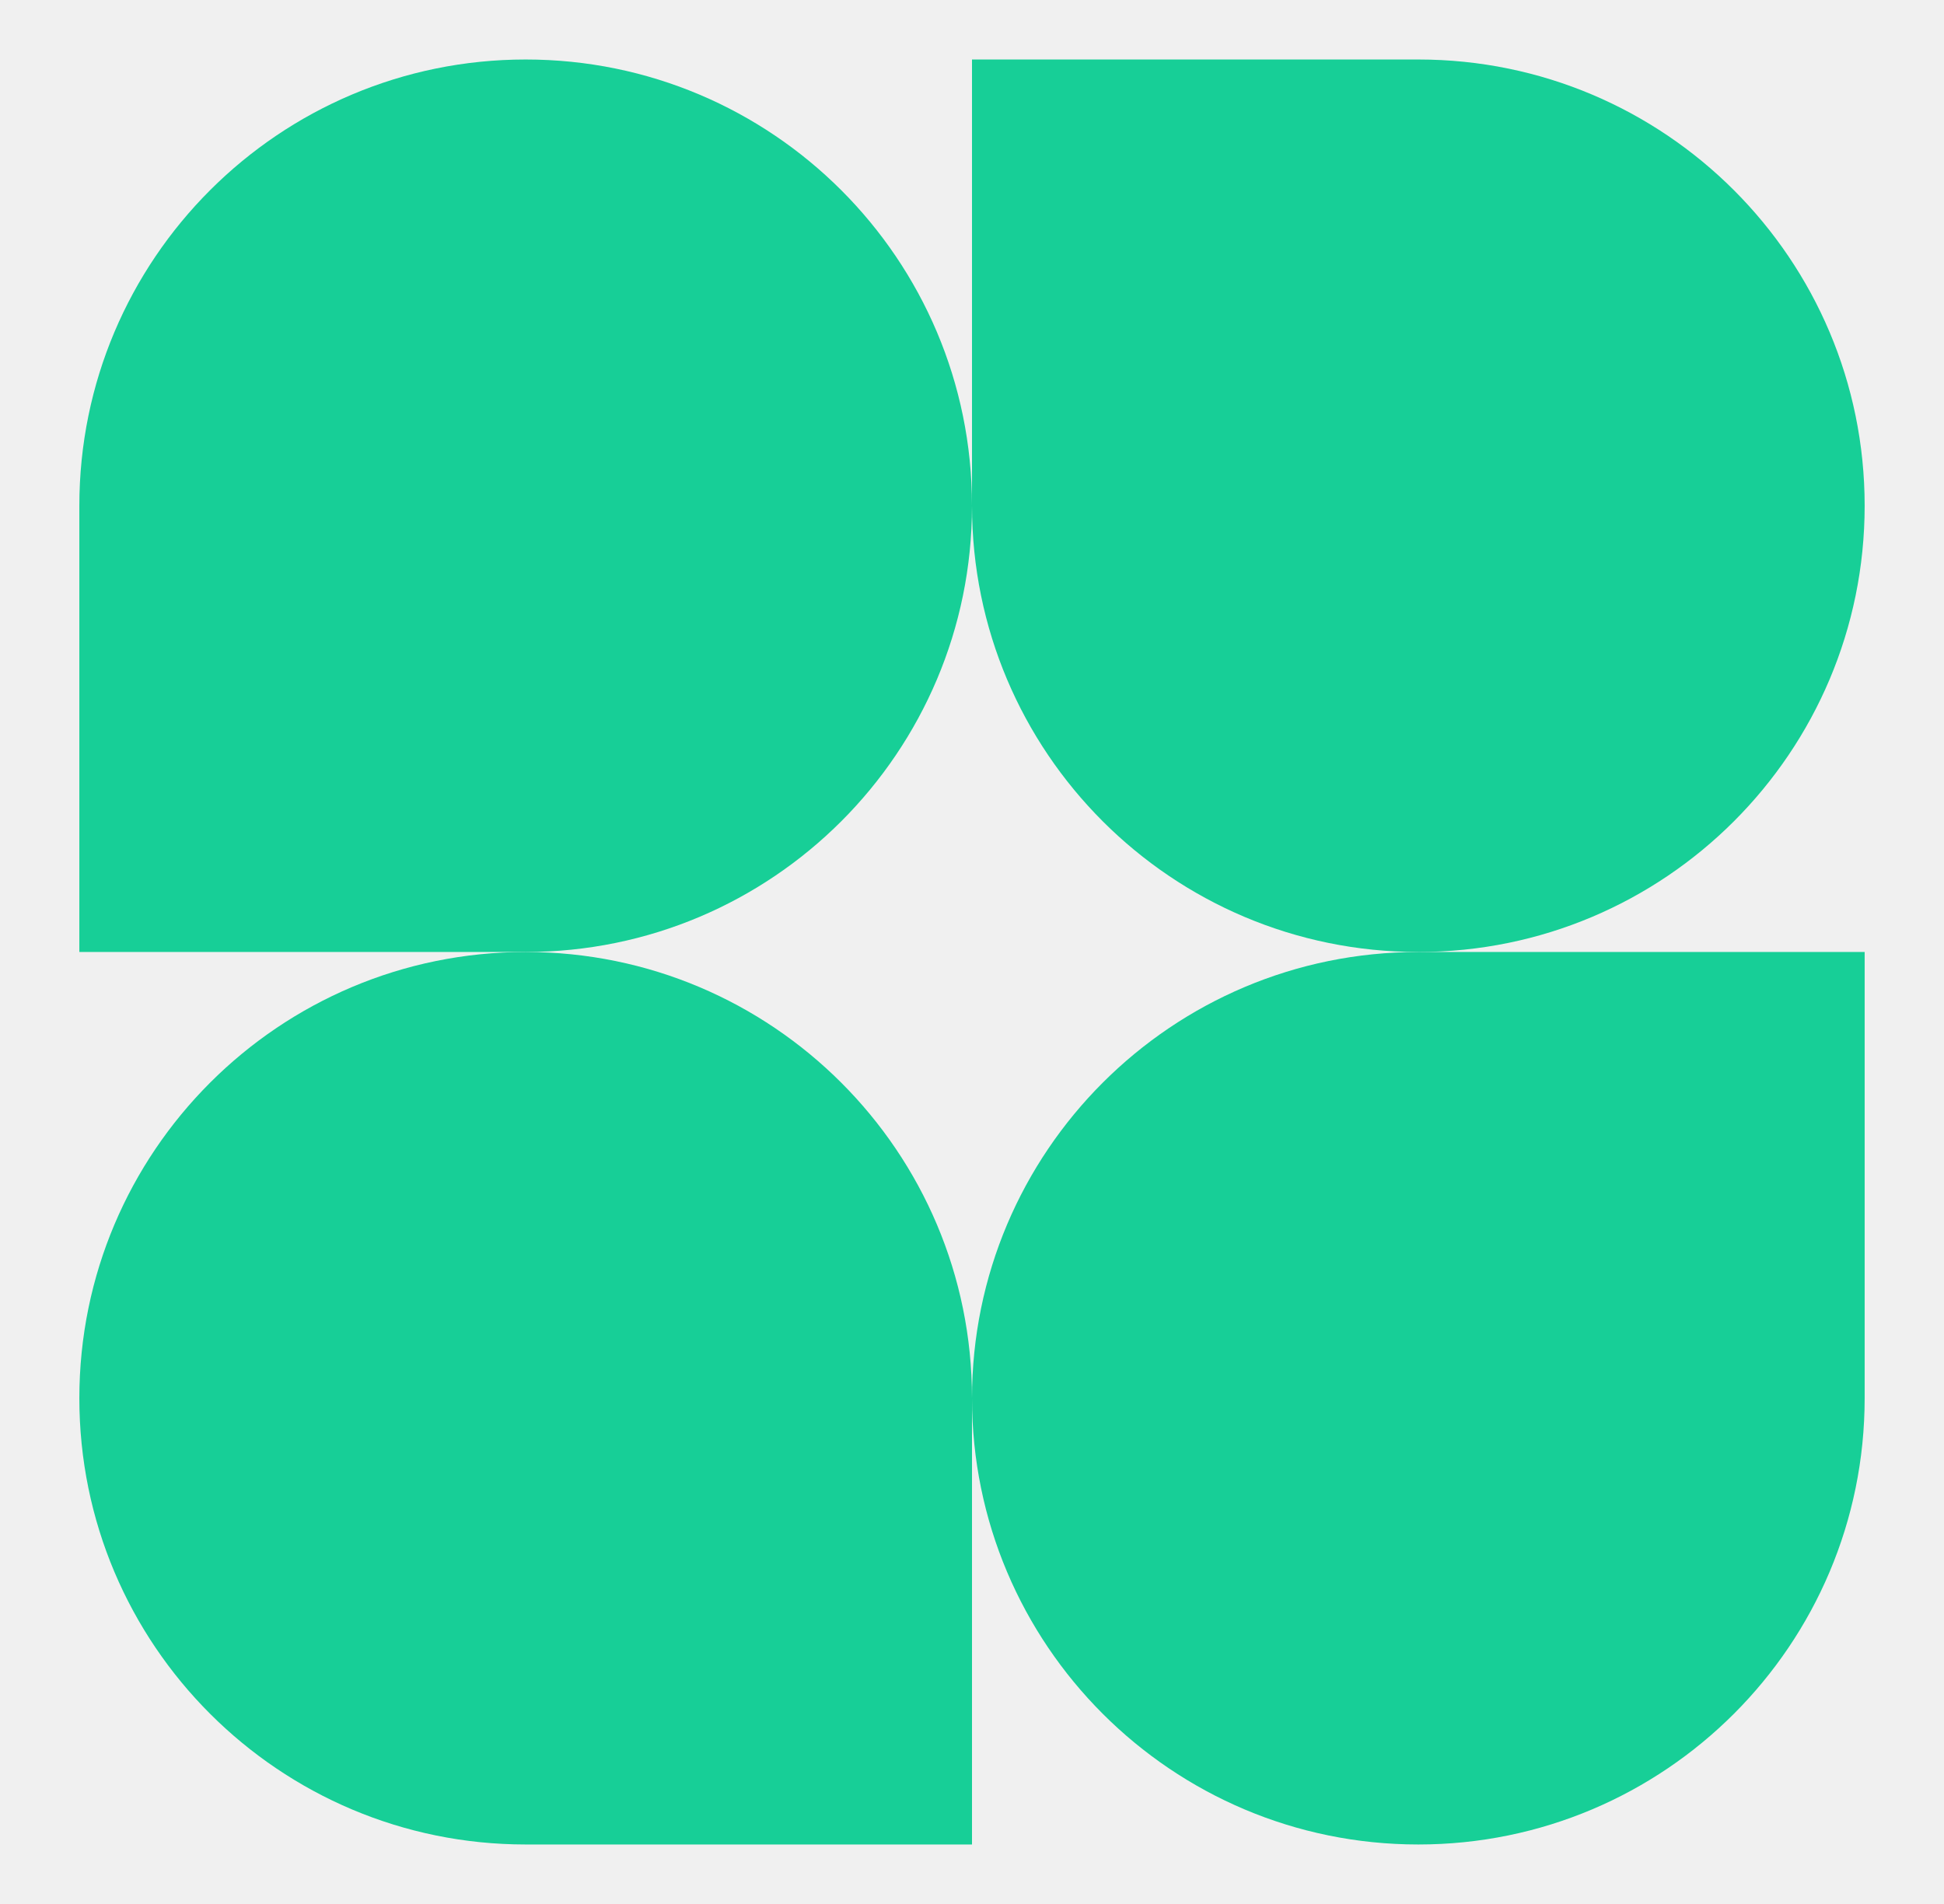
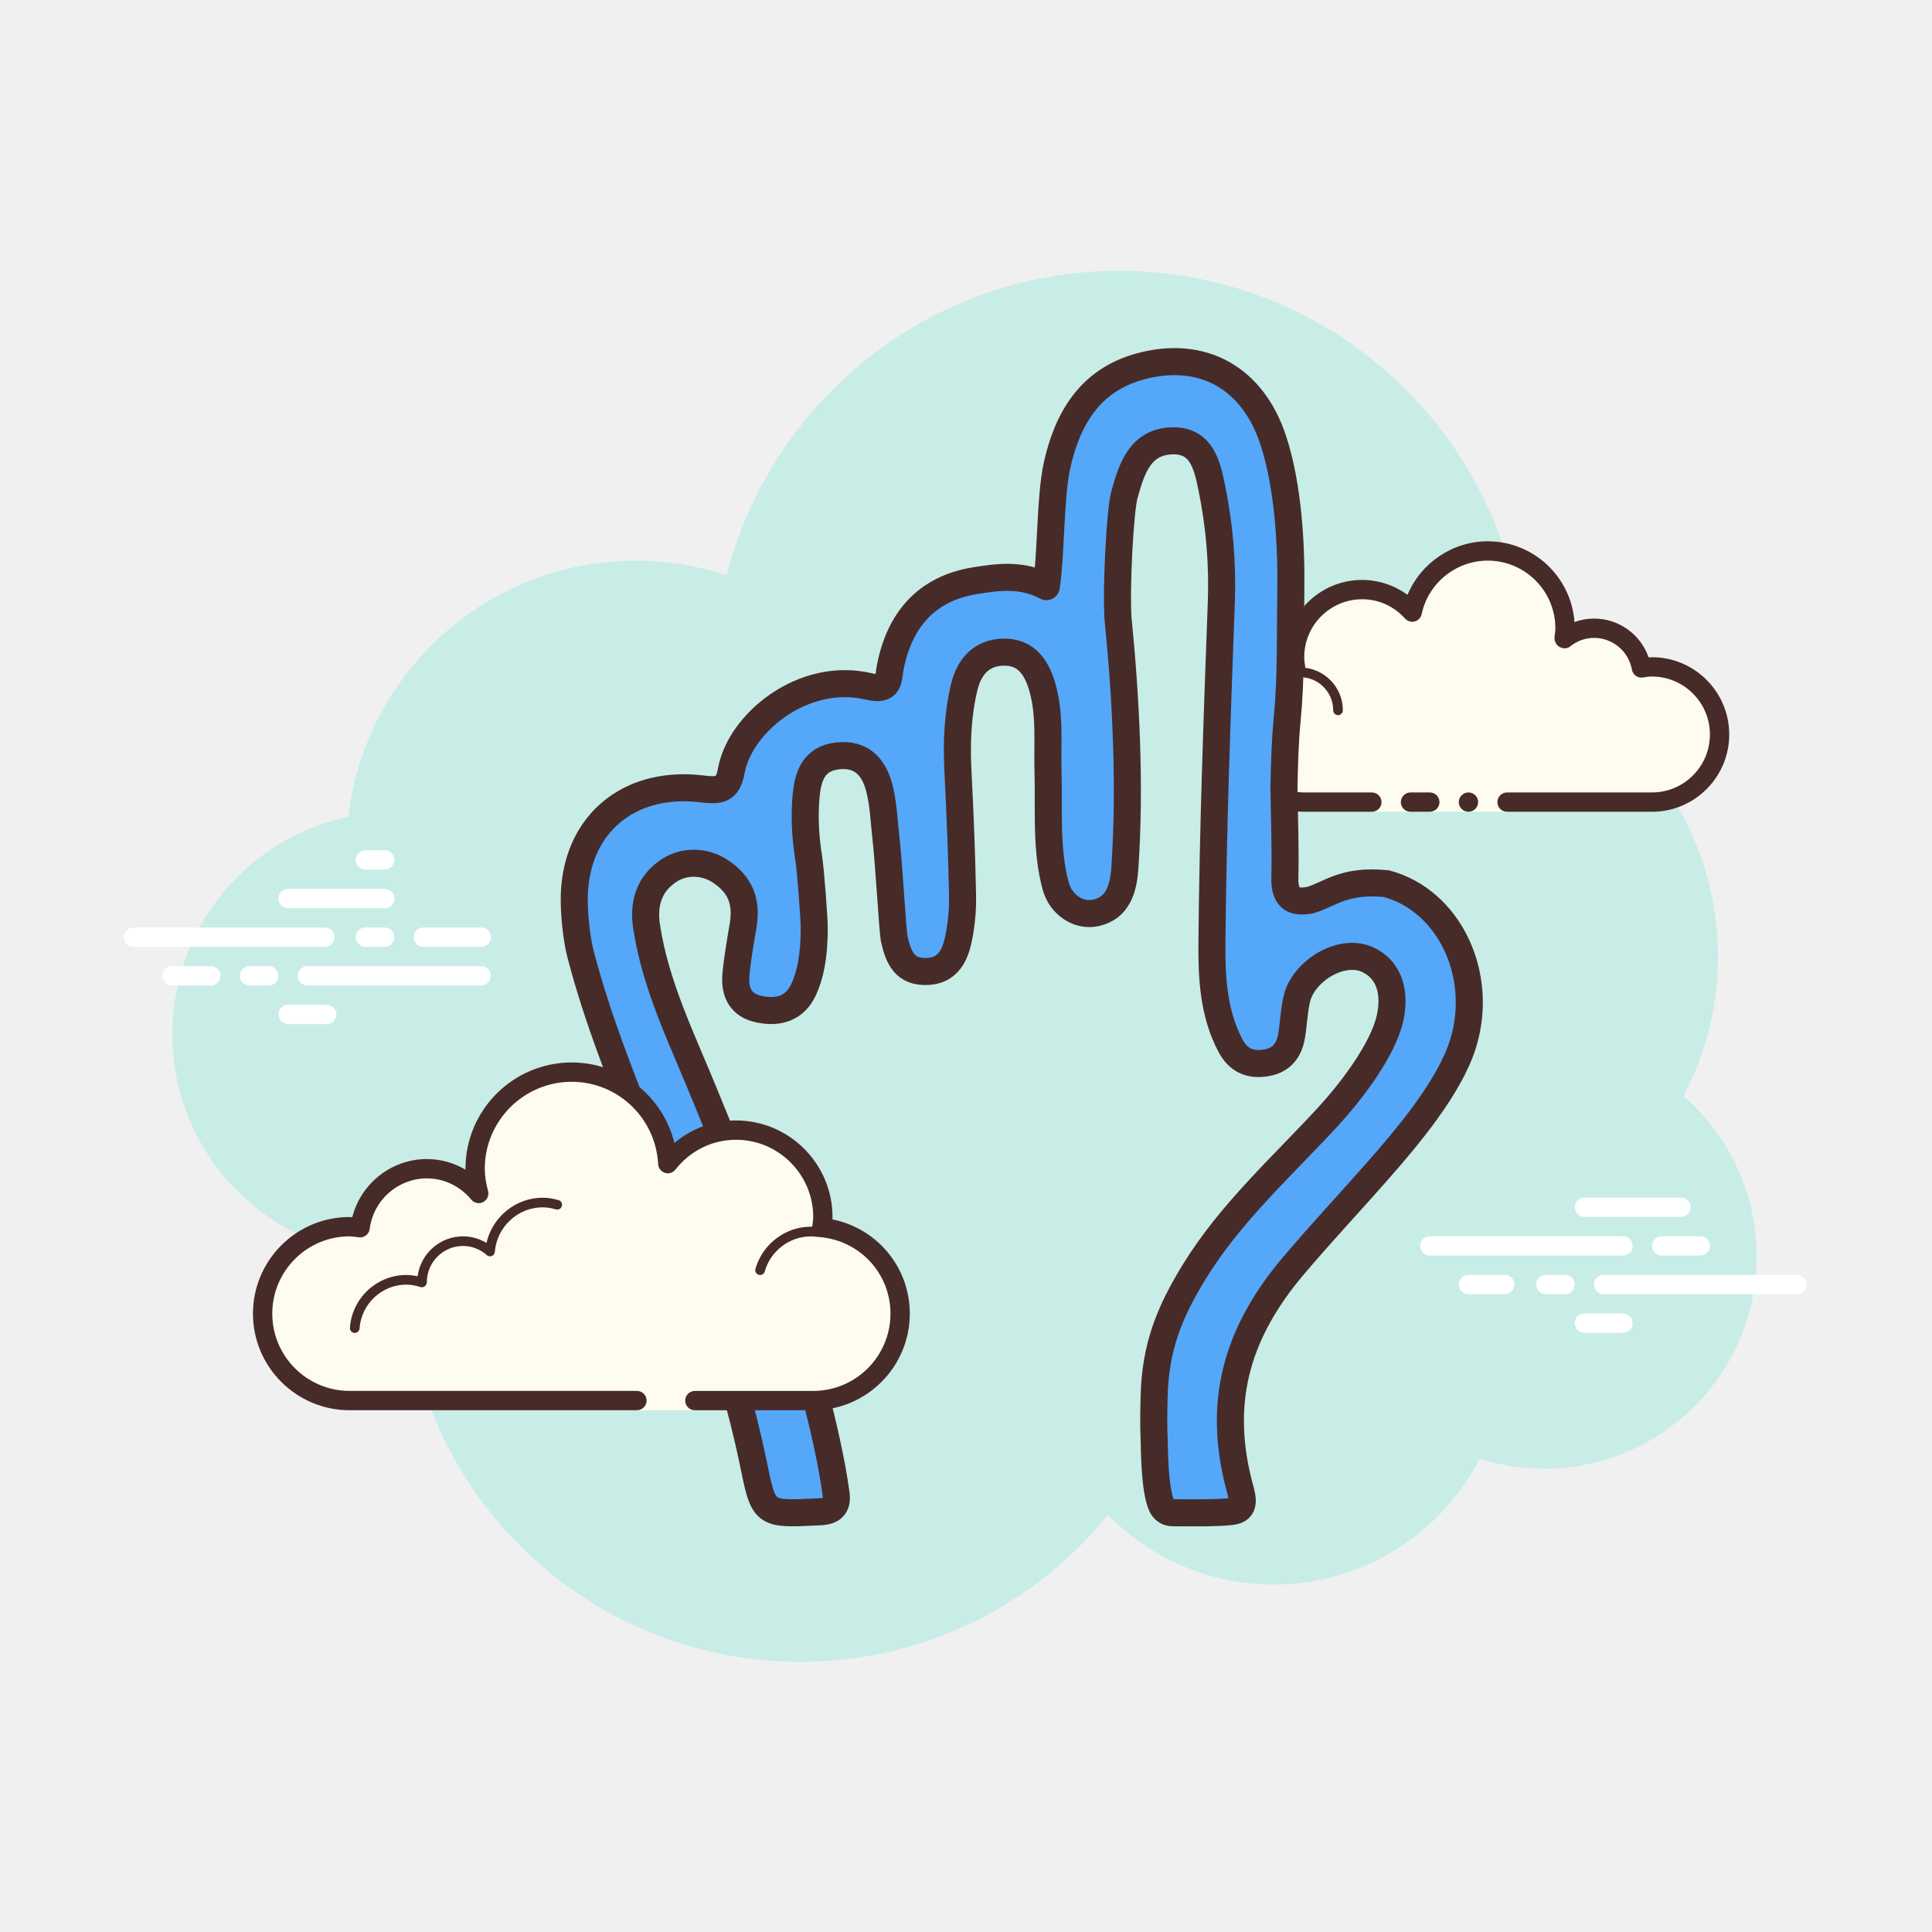
- <svg xmlns="http://www.w3.org/2000/svg" id="logo-15" width="49" height="48" viewBox="0 0 49 48" fill="none">
-   <path d="M24.5 12.75C24.5 18.963 19.463 24 13.25 24H2V12.75C2 6.537 7.037 1.5 13.25 1.5C19.463 1.5 24.5 6.537 24.5 12.75Z" class="ccustom" fill="#17CF97" />
-   <path d="M24.5 35.25C24.5 29.037 29.537 24 35.75 24H47V35.25C47 41.463 41.963 46.5 35.75 46.5C29.537 46.5 24.5 41.463 24.5 35.25Z" class="ccustom" fill="#17CF97" />
-   <path d="M2 35.25C2 41.463 7.037 46.5 13.25 46.5H24.5V35.25C24.5 29.037 19.463 24 13.25 24C7.037 24 2 29.037 2 35.25Z" class="ccustom" fill="#17CF97" />
-   <path d="M47 12.75C47 6.537 41.963 1.5 35.75 1.5H24.5V12.75C24.5 18.963 29.537 24 35.75 24C41.963 24 47 18.963 47 12.75Z" class="ccustom" fill="#17CF97" />
+ <svg xmlns="http://www.w3.org/2000/svg" x="0px" y="0px" width="100" height="100" viewBox="0 0 100 100">
+   <path fill="#c7ede6" d="M87.136,56.729c1.135-2.155,1.785-4.605,1.785-7.21c0-6.621-4.159-12.257-10.001-14.478 c0-0.008,0.001-0.015,0.001-0.022c0-11.598-9.402-21-21-21c-9.784,0-17.981,6.701-20.313,15.757 c-1.476-0.485-3.048-0.757-4.687-0.757c-7.692,0-14.023,5.793-14.89,13.252c-5.204,1.1-9.11,5.716-9.11,11.248 c0,6.351,5.149,11.5,11.5,11.5c0.177,0,0.352-0.012,0.526-0.022c-0.004,0.175-0.026,0.346-0.026,0.522 c0,11.322,9.178,20.5,20.5,20.5c6.437,0,12.175-2.972,15.934-7.614c2.178,2.225,5.207,3.614,8.566,3.614 c4.65,0,8.674-2.65,10.666-6.518c1.052,0.334,2.171,0.518,3.334,0.518c6.075,0,11-4.925,11-11 C90.921,61.708,89.451,58.746,87.136,56.729z" />
+   <path fill="#fff" d="M16.817,49.008H6.912c-0.276,0-0.5-0.224-0.5-0.5s0.224-0.5,0.5-0.5h9.905 c0.276,0,0.5,0.224,0.5,0.5S17.094,49.008,16.817,49.008z" />
+   <path fill="#fff" d="M19.912,49.008h-1c-0.276,0-0.5-0.224-0.5-0.5s0.224-0.5,0.5-0.5h1c0.276,0,0.5,0.224,0.5,0.5 S20.189,49.008,19.912,49.008z" />
+   <path fill="#fff" d="M24.903,51.008h-8.991c-0.276,0-0.5-0.224-0.5-0.5s0.224-0.5,0.5-0.5h8.991 c0.276,0,0.5,0.224,0.5,0.5S25.179,51.008,24.903,51.008z" />
+   <path fill="#fff" d="M13.912,51.008h-1c-0.276,0-0.5-0.224-0.5-0.5s0.224-0.5,0.5-0.5h1c0.276,0,0.5,0.224,0.5,0.5 S14.189,51.008,13.912,51.008z" />
+   <path fill="#fff" d="M10.912,51.008h-2c-0.276,0-0.5-0.224-0.5-0.5s0.224-0.5,0.5-0.5h2c0.276,0,0.5,0.224,0.5,0.5 S11.189,51.008,10.912,51.008z" />
+   <path fill="#fff" d="M16.912,53.008h-2c-0.276,0-0.5-0.224-0.5-0.5s0.224-0.5,0.5-0.5h2c0.276,0,0.5,0.224,0.5,0.5 S17.188,53.008,16.912,53.008z" />
+   <path fill="#fff" d="M19.912,44.008c-0.177,0-0.823,0-1,0c-0.276,0-0.5,0.224-0.5,0.5c0,0.276,0.224,0.5,0.5,0.5 c0.177,0,0.823,0,1,0c0.276,0,0.5-0.224,0.5-0.5C20.412,44.231,20.188,44.008,19.912,44.008z" />
+   <path fill="#fff" d="M19.912,46.008c-0.177,0-4.823,0-5,0c-0.276,0-0.5,0.224-0.5,0.5c0,0.276,0.224,0.5,0.5,0.5 c0.177,0,4.823,0,5,0c0.276,0,0.5-0.224,0.5-0.5C20.412,46.231,20.188,46.008,19.912,46.008z" />
+   <path fill="#fff" d="M24.912,48.008c-0.177,0-2.823,0-3,0c-0.276,0-0.5,0.224-0.5,0.5c0,0.276,0.224,0.5,0.5,0.5 c0.177,0,2.823,0,3,0c0.276,0,0.5-0.224,0.5-0.5C25.412,48.231,25.188,48.008,24.912,48.008z" />
+   <g>
+     <path fill="#fff" d="M84.007,64.986h-10c-0.276,0-0.5-0.224-0.5-0.5s0.224-0.5,0.5-0.5h10c0.276,0,0.5,0.224,0.5,0.5 S84.283,64.986,84.007,64.986z" />
+     <path fill="#fff" d="M88.007,64.986h-2c-0.276,0-0.5-0.224-0.5-0.5s0.224-0.5,0.5-0.5h2c0.276,0,0.5,0.224,0.5,0.5 S88.283,64.986,88.007,64.986z" />
+     <path fill="#fff" d="M93.007,66.986h-10c-0.276,0-0.5-0.224-0.5-0.5s0.224-0.5,0.5-0.5h10c0.276,0,0.5,0.224,0.5,0.5 S93.284,66.986,93.007,66.986z" />
+     <path fill="#fff" d="M81.007,66.986h-1c-0.276,0-0.5-0.224-0.5-0.5s0.224-0.5,0.5-0.5h1c0.276,0,0.5,0.224,0.5,0.5 S81.283,66.986,81.007,66.986z" />
+     <path fill="#fff" d="M77.882,66.986h-1.875c-0.276,0-0.5-0.224-0.5-0.5s0.224-0.5,0.5-0.5h1.875 c0.276,0,0.5,0.224,0.5,0.5S78.158,66.986,77.882,66.986z" />
+     <path fill="#fff" d="M87.007,62.986h-5c-0.276,0-0.5-0.224-0.5-0.5c0-0.276,0.224-0.5,0.5-0.5h5 c0.276,0,0.5,0.224,0.5,0.5C87.507,62.762,87.284,62.986,87.007,62.986z" />
+     <path fill="#fff" d="M84.007,68.986h-2c-0.276,0-0.5-0.224-0.5-0.5s0.224-0.5,0.5-0.5h2c0.276,0,0.5,0.224,0.5,0.5 S84.283,68.986,84.007,68.986z" />
+   </g>
+   <g>
+     <path fill="#fdfcef" d="M71.007,41.517c0,0-1.567,0-3.5,0s-3.5-1.567-3.5-3.5c0-1.781,1.335-3.234,3.055-3.455 c-0.028-0.179-0.055-0.358-0.055-0.545c0-1.933,1.567-3.5,3.5-3.5c1.032,0,1.95,0.455,2.59,1.165 c0.384-1.808,1.987-3.165,3.91-3.165c2.209,0,4,1.791,4,4c0,0.191-0.03,0.374-0.056,0.558c0.428-0.344,0.965-0.558,1.556-0.558 c1.228,0,2.245,0.887,2.455,2.055c0.179-0.028,0.358-0.055,0.545-0.055c1.933,0,3.5,1.567,3.5,3.5s-1.567,3.5-3.5,3.5s-7.5,0-7.5,0 v0.5h-7V41.517z" />
+     <path fill="#472b29" d="M69.257,37.017c0.138,0,0.25-0.112,0.25-0.25c0-1.223-0.995-2.218-2.218-2.218 c-0.034,0.009-0.737-0.001-1.244,0.136c-0.133,0.036-0.212,0.173-0.176,0.306c0.036,0.134,0.173,0.213,0.306,0.176 c0.444-0.12,1.1-0.12,1.113-0.118c0.948,0,1.719,0.771,1.719,1.718C69.007,36.905,69.119,37.017,69.257,37.017z" />
+     <circle cx="76.007" cy="41.517" r=".5" fill="#472b29" />
+     <path fill="#472b29" d="M67.507,42.017h3.5c0.276,0,0.5-0.224,0.5-0.5s-0.224-0.5-0.5-0.5h-3.5c-1.654,0-3-1.346-3-3 c0-1.496,1.125-2.768,2.618-2.959c0.134-0.018,0.255-0.088,0.336-0.196s0.115-0.244,0.094-0.377 c-0.024-0.153-0.049-0.308-0.049-0.468c0-1.654,1.346-3,3-3c0.85,0,1.638,0.355,2.219,1c0.125,0.139,0.321,0.198,0.5,0.148 c0.182-0.049,0.321-0.195,0.36-0.379c0.341-1.604,1.779-2.769,3.42-2.769c1.93,0,3.5,1.57,3.5,3.5c0,0.143-0.021,0.28-0.041,0.418 c-0.029,0.203,0.063,0.438,0.242,0.54c0.179,0.102,0.396,0.118,0.556-0.01c0.365-0.293,0.794-0.448,1.243-0.448 c0.966,0,1.792,0.691,1.963,1.644c0.048,0.267,0.296,0.446,0.569,0.405c0.153-0.024,0.308-0.049,0.468-0.049c1.654,0,3,1.346,3,3 s-1.346,3-3,3h-7.5c-0.276,0-0.5,0.224-0.5,0.5s0.224,0.5,0.5,0.5h7.5c2.206,0,4-1.794,4-4s-1.794-4-4-4 c-0.059,0-0.116,0.002-0.174,0.006c-0.414-1.186-1.537-2.006-2.826-2.006c-0.349,0-0.689,0.061-1.011,0.18 c-0.165-2.333-2.115-4.18-4.489-4.18c-1.831,0-3.466,1.127-4.153,2.774c-0.68-0.499-1.502-0.774-2.347-0.774c-2.206,0-4,1.794-4,4 c0,0.048,0.001,0.095,0.004,0.142c-1.743,0.448-3.004,2.027-3.004,3.858C63.507,40.222,65.301,42.017,67.507,42.017z" />
+     <path fill="#472b29" d="M73.007,41.017c0.159,0,0.841,0,1,0c0.276,0,0.5,0.224,0.5,0.5c0,0.276-0.224,0.5-0.5,0.5 c-0.159,0-0.841,0-1,0c-0.276,0-0.5-0.224-0.5-0.5C72.507,41.241,72.731,41.017,73.007,41.017z" />
+   </g>
+   <g>
+     <path fill="#55a7f9" d="M57.868,32.004c0.419,4.192,0.641,8.708,0.355,12.915c-0.073,1.075-0.368,2.166-1.717,2.365 c-0.73,0.108-1.313-0.034-1.631-0.885c-0.089-0.238-0.238-0.538-0.29-0.76c-0.652-1.762-0.285-3.906-0.34-5.705 c-0.045-1.49,0.125-2.993-0.32-4.454c-0.306-1.002-0.854-1.753-2.006-1.727c-1.132,0.025-1.759,0.782-2.002,1.772 c-0.357,1.456-0.411,2.953-0.332,4.458c0.106,2.027,0.202,4.484,0.238,6.514c0.012,0.688-0.065,1.391-0.205,2.065 c-0.181,0.866-0.53,1.661-1.602,1.718c-1.161,0.062-1.505-0.678-1.728-1.668c-0.09-0.4-0.271-3.841-0.435-5.265 c-0.098-0.847-0.125-1.714-0.333-2.534c-0.27-1.066-0.888-1.831-2.161-1.691c-1.227,0.135-1.538,1.032-1.632,2.038 c-0.1,1.065-0.046,2.132,0.123,3.197c0.116,0.733,0.29,3.159,0.293,3.636c0.01,1.57-0.237,2.553-0.551,3.228 c-0.453,0.973-1.29,1.219-2.292,1.014c-0.985-0.201-1.29-0.901-1.209-1.794c0.077-0.851,0.231-1.695,0.372-2.539 c0.205-1.228-0.134-2.122-1.2-2.818c-0.837-0.546-1.72-0.599-2.576-0.065c-1.086,0.678-1.405,1.73-1.223,2.932 c0.471,3.113,1.879,5.904,3.044,8.782c2.591,6.4,5.236,12.331,6.536,19.171c0.09,0.473,0.165,0.952,0.231,1.427 c0.111,0.806-0.418,0.915-0.989,0.923c-2.814,0.14-2.748,0.126-3.317-2.614c-1.204-5.796-3.313-10.848-5.441-16.343 c-1.277-3.296-2.624-6.567-3.503-10.004c-0.174-0.681-0.416-2.46-0.244-3.677c0.415-3.252,3.028-5.217,6.563-4.783 c0.924,0.114,1.327,0.042,1.506-0.944c0.449-2.473,3.734-5.168,7.121-4.36c1.1,0.262,0.989-0.373,1.101-0.962 c0.47-2.467,1.871-4.102,4.376-4.509c1.178-0.191,2.438-0.376,3.708,0.304c0.246-1.577,0.196-4.634,0.548-6.246 c0.533-2.441,1.713-4.434,4.281-5.143c3.237-0.894,5.856,0.577,6.915,3.809c0.776,2.367,0.949,5.403,0.91,7.88 c-0.035,2.193,0.026,4.356-0.187,6.56c-0.116,1.209-0.143,2.303-0.167,3.556c0.02,1.542,0.083,3.085,0.046,4.626 c-0.023,0.973,0.327,1.377,1.296,1.184c1.029-0.277,2.671-1.086,3.965-0.852c3.24,0.875,5.056,4.694,3.971,8.257 c-0.692,2.273-2.913,4.884-4.432,6.613c-1.446,1.647-2.95,3.245-4.364,4.918c-2.773,3.281-4.16,6.516-3.044,10.955 c0.156,0.611,0.575,1.299-0.131,1.435c-0.739,0.143-3.002,0.192-3.375-0.228c-0.673-0.756-0.632-1.878-0.651-3.148 c-0.038-0.828-0.02-1.531-0.003-2.25c0.063-2.578,0.791-4.375,2.09-6.484c1.869-3.035,4.514-5.408,6.904-7.999 c1.135-1.23,2.847-3.43,3.218-5.113c0.27-1.226-0.071-2.252-1.075-2.983c-1.181-0.859-3.403,0.554-3.745,1.965 c-0.15,0.621-0.169,1.273-0.27,1.907c-0.12,0.755-0.5,1.289-1.306,1.428c-0.837,0.145-1.46-0.123-1.868-0.896 c-0.884-1.677-0.971-3.528-0.955-5.33c0.044-4.985,0.208-9.969,0.388-14.952c0.095-2.633,0.182-5.844-0.363-8.428 c-0.246-1.168-0.471-2.654-2.114-2.587c-1.623,0.066-2.062,1.423-2.437,2.777C57.969,26.425,57.766,30.419,57.868,32.004z" />
+   </g>
+   <g>
+     <path fill="none" stroke="#472b29" stroke-linejoin="round" stroke-miterlimit="10" stroke-width="1.4" d="M57.868,32.004 c0.419,4.192,0.641,8.708,0.355,12.915c-0.069,1.022-0.335,2.094-1.525,2.335c-0.914,0.185-1.789-0.459-2.044-1.356 c-0.535-1.883-0.351-4.078-0.408-5.962c-0.045-1.49,0.125-2.993-0.32-4.454c-0.306-1.002-0.854-1.753-2.006-1.727 c-1.132,0.025-1.759,0.782-2.002,1.772c-0.357,1.456-0.411,2.953-0.332,4.458c0.104,1.985,0.198,4.383,0.236,6.387 c0.011,0.599-0.033,1.195-0.129,1.787c-0.164,1.007-0.438,2.057-1.676,2.123c-1.161,0.062-1.505-0.678-1.728-1.668 c-0.09-0.4-0.271-3.841-0.435-5.265c-0.098-0.847-0.125-1.714-0.333-2.534c-0.27-1.066-0.888-1.831-2.161-1.691 c-1.227,0.135-1.538,1.032-1.632,2.038c-0.1,1.065-0.046,2.132,0.123,3.197c0.116,0.733,0.29,3.159,0.293,3.636 c0.01,1.57-0.237,2.553-0.551,3.228c-0.453,0.973-1.29,1.219-2.292,1.014c-0.985-0.201-1.29-0.901-1.209-1.794 c0.077-0.851,0.231-1.695,0.372-2.539c0.205-1.231-0.136-2.128-1.21-2.825c-0.77-0.499-1.796-0.541-2.573-0.053 c-1.08,0.679-1.397,1.728-1.215,2.927c0.471,3.113,1.879,5.904,3.044,8.782c2.591,6.4,5.236,12.331,6.536,19.171 c0.09,0.473,0.165,0.952,0.231,1.427c0.111,0.806-0.418,0.915-0.989,0.923c-2.814,0.14-2.748,0.126-3.317-2.614 c-1.204-5.796-3.313-10.848-5.441-16.343c-1.277-3.296-2.624-6.567-3.503-10.004c-0.174-0.681-0.416-2.46-0.244-3.677 c0.415-3.252,3.028-5.217,6.563-4.783c0.924,0.114,1.327,0.042,1.506-0.944c0.449-2.473,3.734-5.168,7.121-4.36 c1.1,0.262,0.989-0.373,1.101-0.962c0.47-2.467,1.871-4.102,4.376-4.509c1.178-0.191,2.438-0.376,3.708,0.304 c0.246-1.577,0.196-4.634,0.548-6.246c0.533-2.441,1.713-4.434,4.281-5.143c3.237-0.894,5.856,0.577,6.915,3.809 c0.776,2.367,0.949,5.403,0.91,7.88c-0.035,2.193,0.026,4.356-0.187,6.56c-0.116,1.209-0.143,2.303-0.167,3.556 c0.02,1.542,0.083,3.085,0.046,4.626c-0.023,0.973,0.327,1.377,1.296,1.184c1.029-0.277,1.708-1.074,3.965-0.852 c3.24,0.875,5.056,4.694,3.971,8.257c-0.692,2.273-2.913,4.884-4.432,6.613c-1.446,1.647-2.95,3.245-4.364,4.918 c-2.773,3.281-3.954,6.783-2.837,11.222c0.156,0.611,0.452,1.332-0.254,1.468c-0.578,0.112-2.383,0.089-3.179,0.082 c-0.238-0.002-0.442-0.149-0.54-0.366c-0.321-0.71-0.374-2.301-0.39-3.392c-0.038-0.828-0.02-1.531-0.003-2.25 c0.063-2.578,0.791-4.375,2.09-6.484c1.869-3.035,4.514-5.408,6.904-7.999c1.135-1.23,2.847-3.43,3.218-5.113 c0.27-1.226,0.028-2.412-1.075-2.983c-1.399-0.725-3.403,0.554-3.745,1.965c-0.15,0.621-0.169,1.273-0.27,1.907 c-0.12,0.755-0.5,1.289-1.306,1.428c-0.837,0.145-1.46-0.123-1.868-0.896c-0.884-1.677-0.971-3.528-0.955-5.33 c0.052-5.877,0.27-11.754,0.486-17.627c0.074-2.009-0.101-4.018-0.51-5.986c-0.233-1.123-0.53-2.417-2.066-2.354 c-1.623,0.066-2.062,1.423-2.437,2.777C57.969,26.425,57.766,30.419,57.868,32.004z" />
+   </g>
+   <g>
+     <path fill="#fdfcef" d="M35.968,72.493c0,0,3.64,0,6.125,0s4.5-2.015,4.5-4.5c0-2.333-1.782-4.229-4.055-4.455 c0.022-0.181,0.055-0.358,0.055-0.545c0-2.485-2.015-4.5-4.5-4.5c-1.438,0-2.703,0.686-3.527,1.736 c-0.14-2.636-2.302-4.736-4.973-4.736c-2.761,0-5,2.239-5,5c0,0.446,0.077,0.87,0.187,1.282c-0.642-0.777-1.6-1.282-2.687-1.282 c-1.781,0-3.234,1.335-3.455,3.055c-0.181-0.022-0.358-0.055-0.545-0.055c-2.485,0-4.5,2.015-4.5,4.5s2.015,4.5,4.5,4.5 s9.5,0,9.5,0h5.375v0.5h3V72.493z" />
+     <path fill="#472b29" d="M29.593,54.993c-3.033,0-5.5,2.467-5.5,5.5c0,0.016,0,0.031,0,0.047 c-0.602-0.354-1.29-0.547-2-0.547c-1.831,0-3.411,1.261-3.858,3.005c-0.047-0.003-0.094-0.005-0.142-0.005c-2.757,0-5,2.243-5,5 c0,2.757,2.243,5,5,5h14.875c0.276,0,0.5-0.224,0.5-0.5c0-0.276-0.224-0.5-0.5-0.5H18.093c-2.206,0-4-1.794-4-4 c0-2.206,1.794-4,4-4c0.117,0,0.23,0.017,0.343,0.032l0.141,0.019c0.021,0.003,0.041,0.004,0.062,0.004 c0.246,0,0.462-0.185,0.495-0.437c0.191-1.493,1.463-2.618,2.959-2.618c0.885,0,1.723,0.401,2.301,1.1 c0.098,0.118,0.241,0.182,0.386,0.182c0.078,0,0.156-0.018,0.228-0.056c0.209-0.107,0.314-0.346,0.254-0.573 c-0.116-0.436-0.17-0.802-0.17-1.153c0-2.481,2.019-4.5,4.5-4.5c2.381,0,4.347,1.872,4.474,4.263 c0.011,0.208,0.15,0.387,0.349,0.45c0.05,0.016,0.101,0.024,0.152,0.024c0.15,0,0.296-0.069,0.392-0.192 c0.771-0.981,1.913-1.544,3.133-1.544c2.206,0,4,1.794,4,4c0,0.117-0.017,0.23-0.032,0.343l-0.019,0.141 c-0.016,0.134,0.022,0.268,0.106,0.373c0.084,0.105,0.207,0.172,0.34,0.185c2.055,0.205,3.604,1.906,3.604,3.958 c0,2.206-1.794,4-4,4h-6.125c-0.276,0-0.5,0.224-0.5,0.5c0,0.276,0.224,0.5,0.5,0.5h6.125c2.757,0,5-2.243,5-5 c0-2.397-1.689-4.413-4.003-4.877c0.002-0.041,0.003-0.082,0.003-0.123c0-2.757-2.243-5-5-5c-1.176,0-2.293,0.416-3.183,1.164 C34.311,56.753,32.148,54.993,29.593,54.993L29.593,54.993z" />
+     <path fill="#472b29" d="M28.093,61.993c-1.403,0-2.609,0.999-2.913,2.341c-0.367-0.222-0.786-0.341-1.212-0.341 c-1.202,0-2.198,0.897-2.353,2.068c-0.203-0.045-0.396-0.068-0.585-0.068c-1.529,0-2.811,1.2-2.918,2.732 c-0.009,0.138,0.094,0.257,0.232,0.267c0.006,0,0.012,0,0.018,0c0.13,0,0.24-0.101,0.249-0.232 c0.089-1.271,1.151-2.268,2.419-2.268c0.229,0,0.47,0.041,0.738,0.127c0.022,0.007,0.045,0.01,0.067,0.01 c0.055,0,0.11-0.02,0.156-0.054c0.064-0.047,0.102-0.129,0.102-0.209c0-1.034,0.841-1.875,1.875-1.875 c0.447,0,0.885,0.168,1.231,0.473c0.047,0.041,0.106,0.063,0.165,0.063c0.032,0,0.063-0.006,0.093-0.019 c0.088-0.035,0.148-0.117,0.155-0.212c0.102-1.292,1.191-2.305,2.479-2.305c0.208,0,0.425,0.034,0.682,0.107 c0.023,0.007,0.047,0.01,0.07,0.01c0.109,0,0.207-0.073,0.239-0.182c0.038-0.133-0.039-0.271-0.172-0.309 C28.609,62.033,28.349,61.993,28.093,61.993L28.093,61.993z" />
+     <path fill="#472b29" d="M41.976,63.493c-1.326,0-2.508,0.897-2.874,2.182c-0.038,0.133,0.039,0.271,0.172,0.309 c0.023,0.007,0.046,0.01,0.068,0.01c0.109,0,0.209-0.072,0.24-0.182c0.305-1.071,1.289-1.818,2.393-1.818 c0.117,0,0.23,0.014,0.342,0.029c0.012,0.002,0.023,0.003,0.035,0.003c0.121,0,0.229-0.092,0.246-0.217 c0.019-0.137-0.077-0.263-0.214-0.281C42.25,63.509,42.115,63.493,41.976,63.493L41.976,63.493z" />
+   </g>
</svg>
